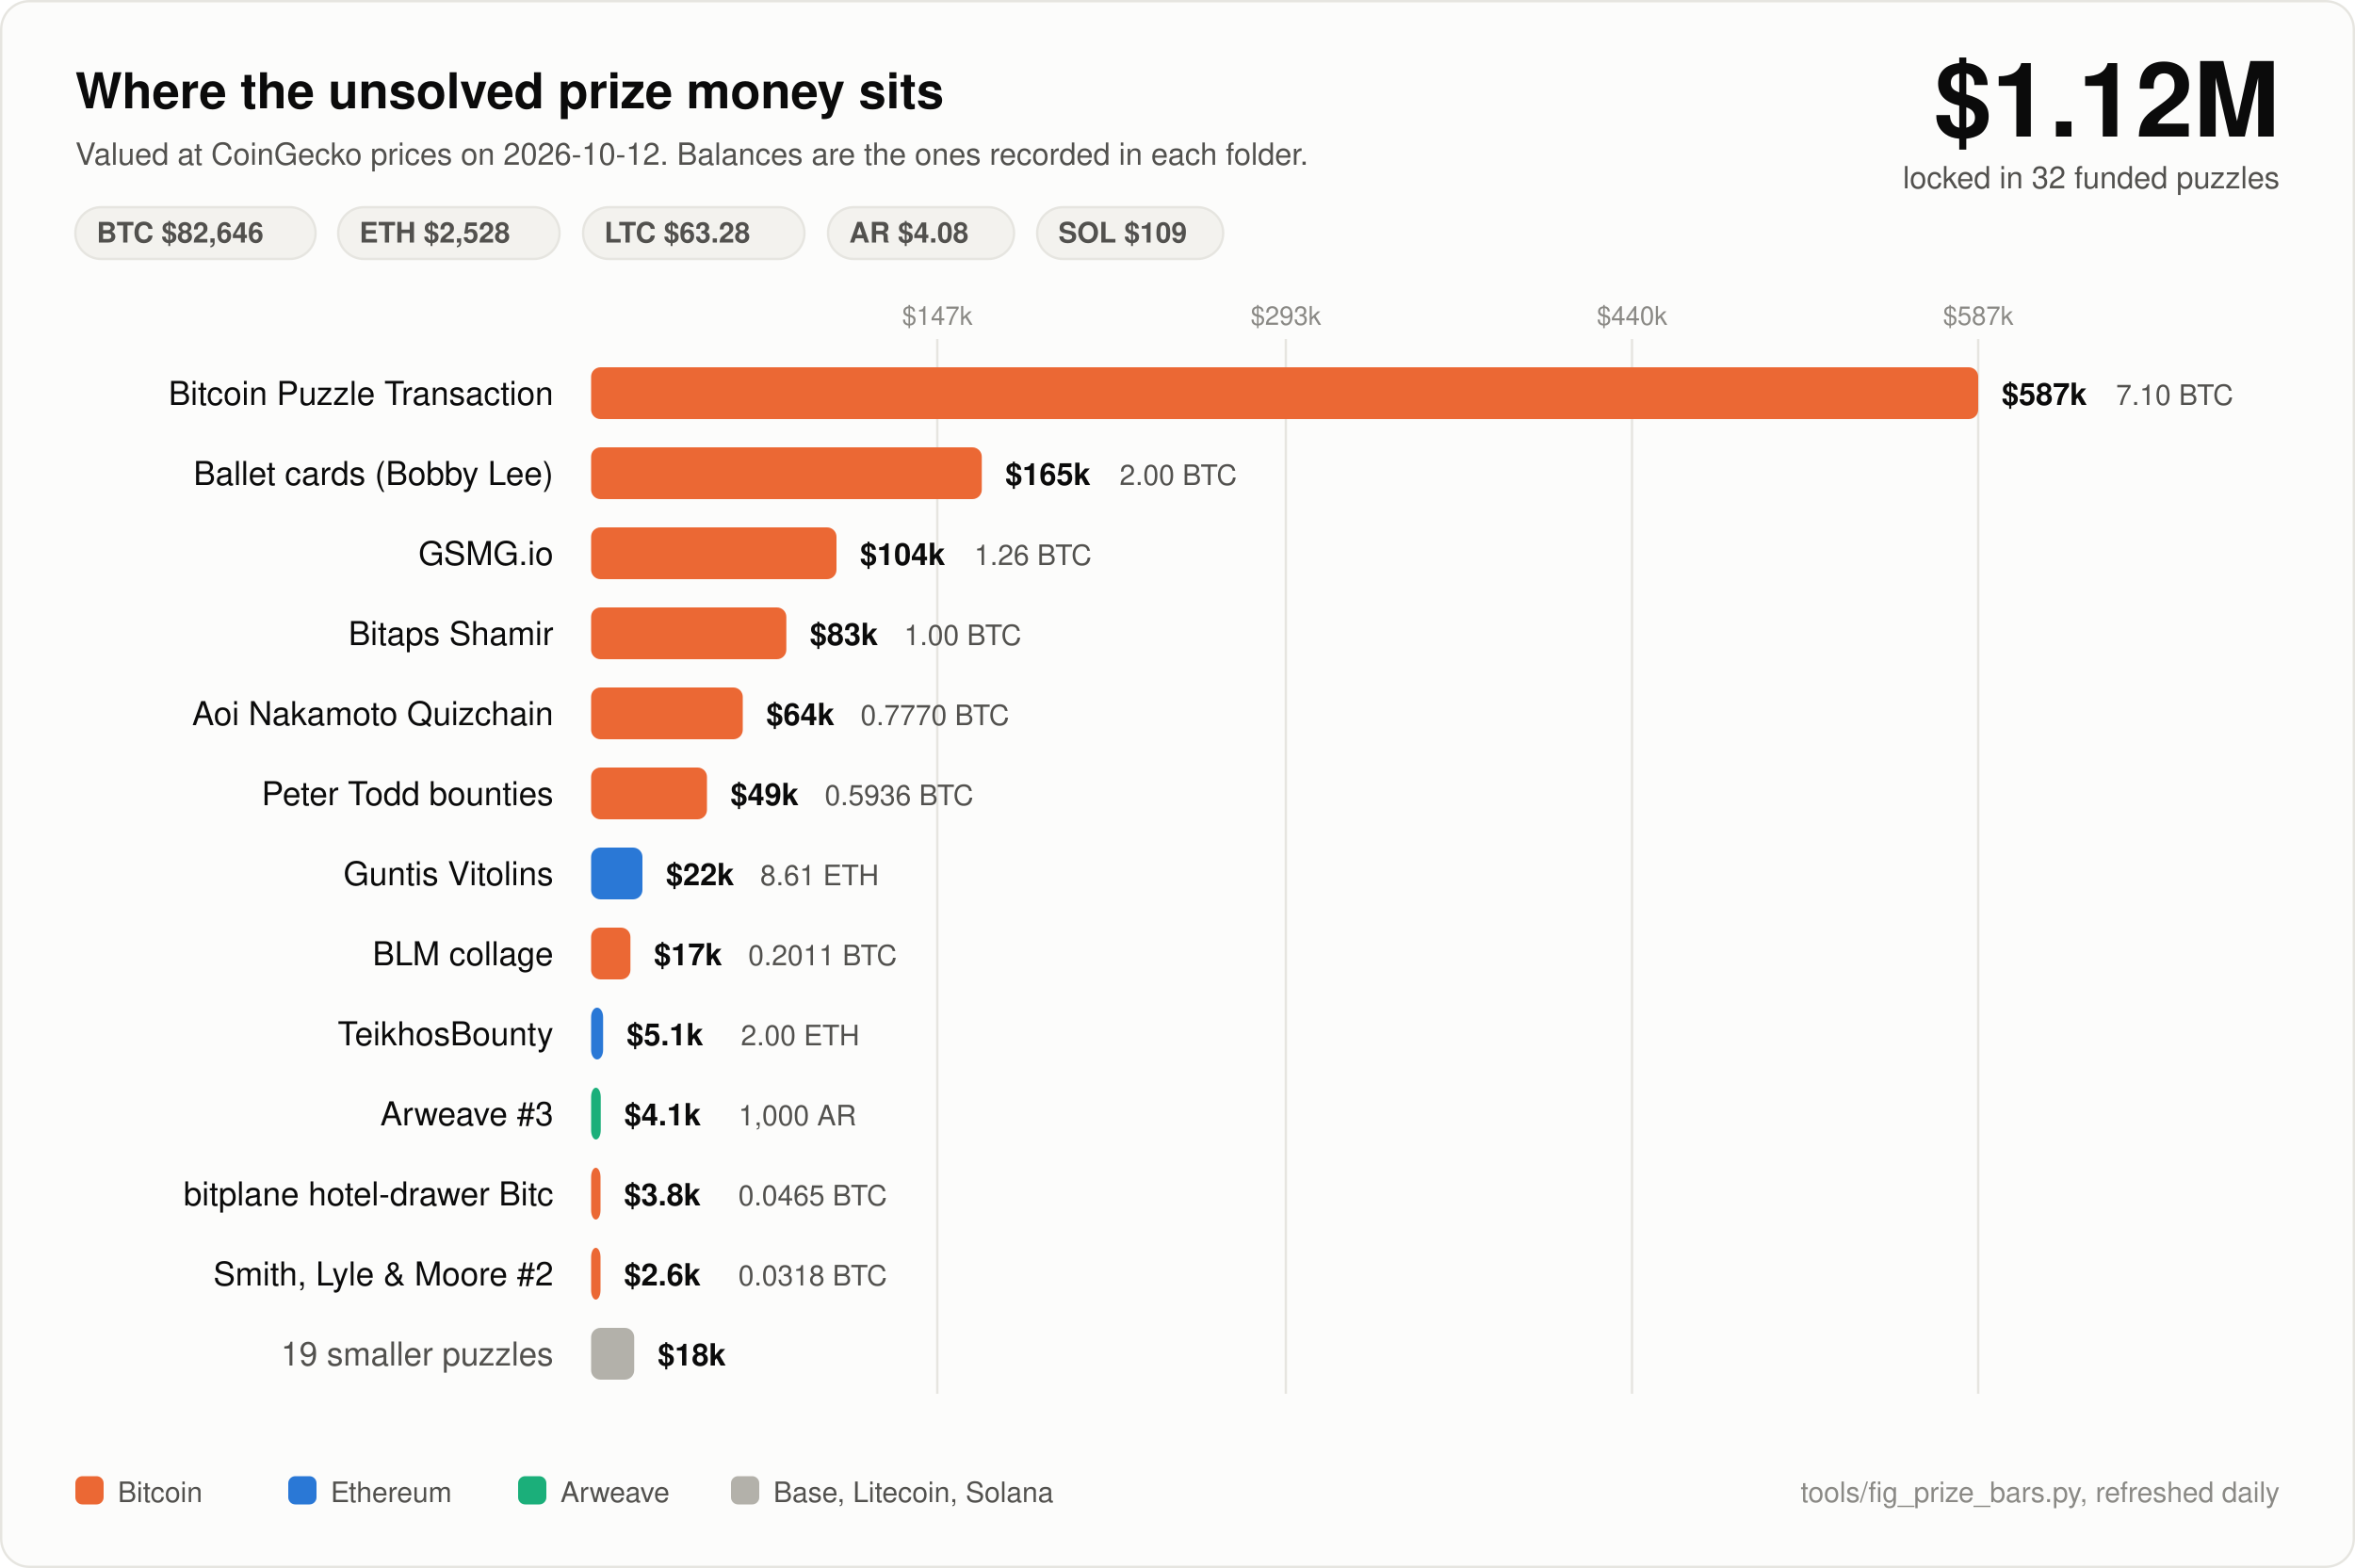
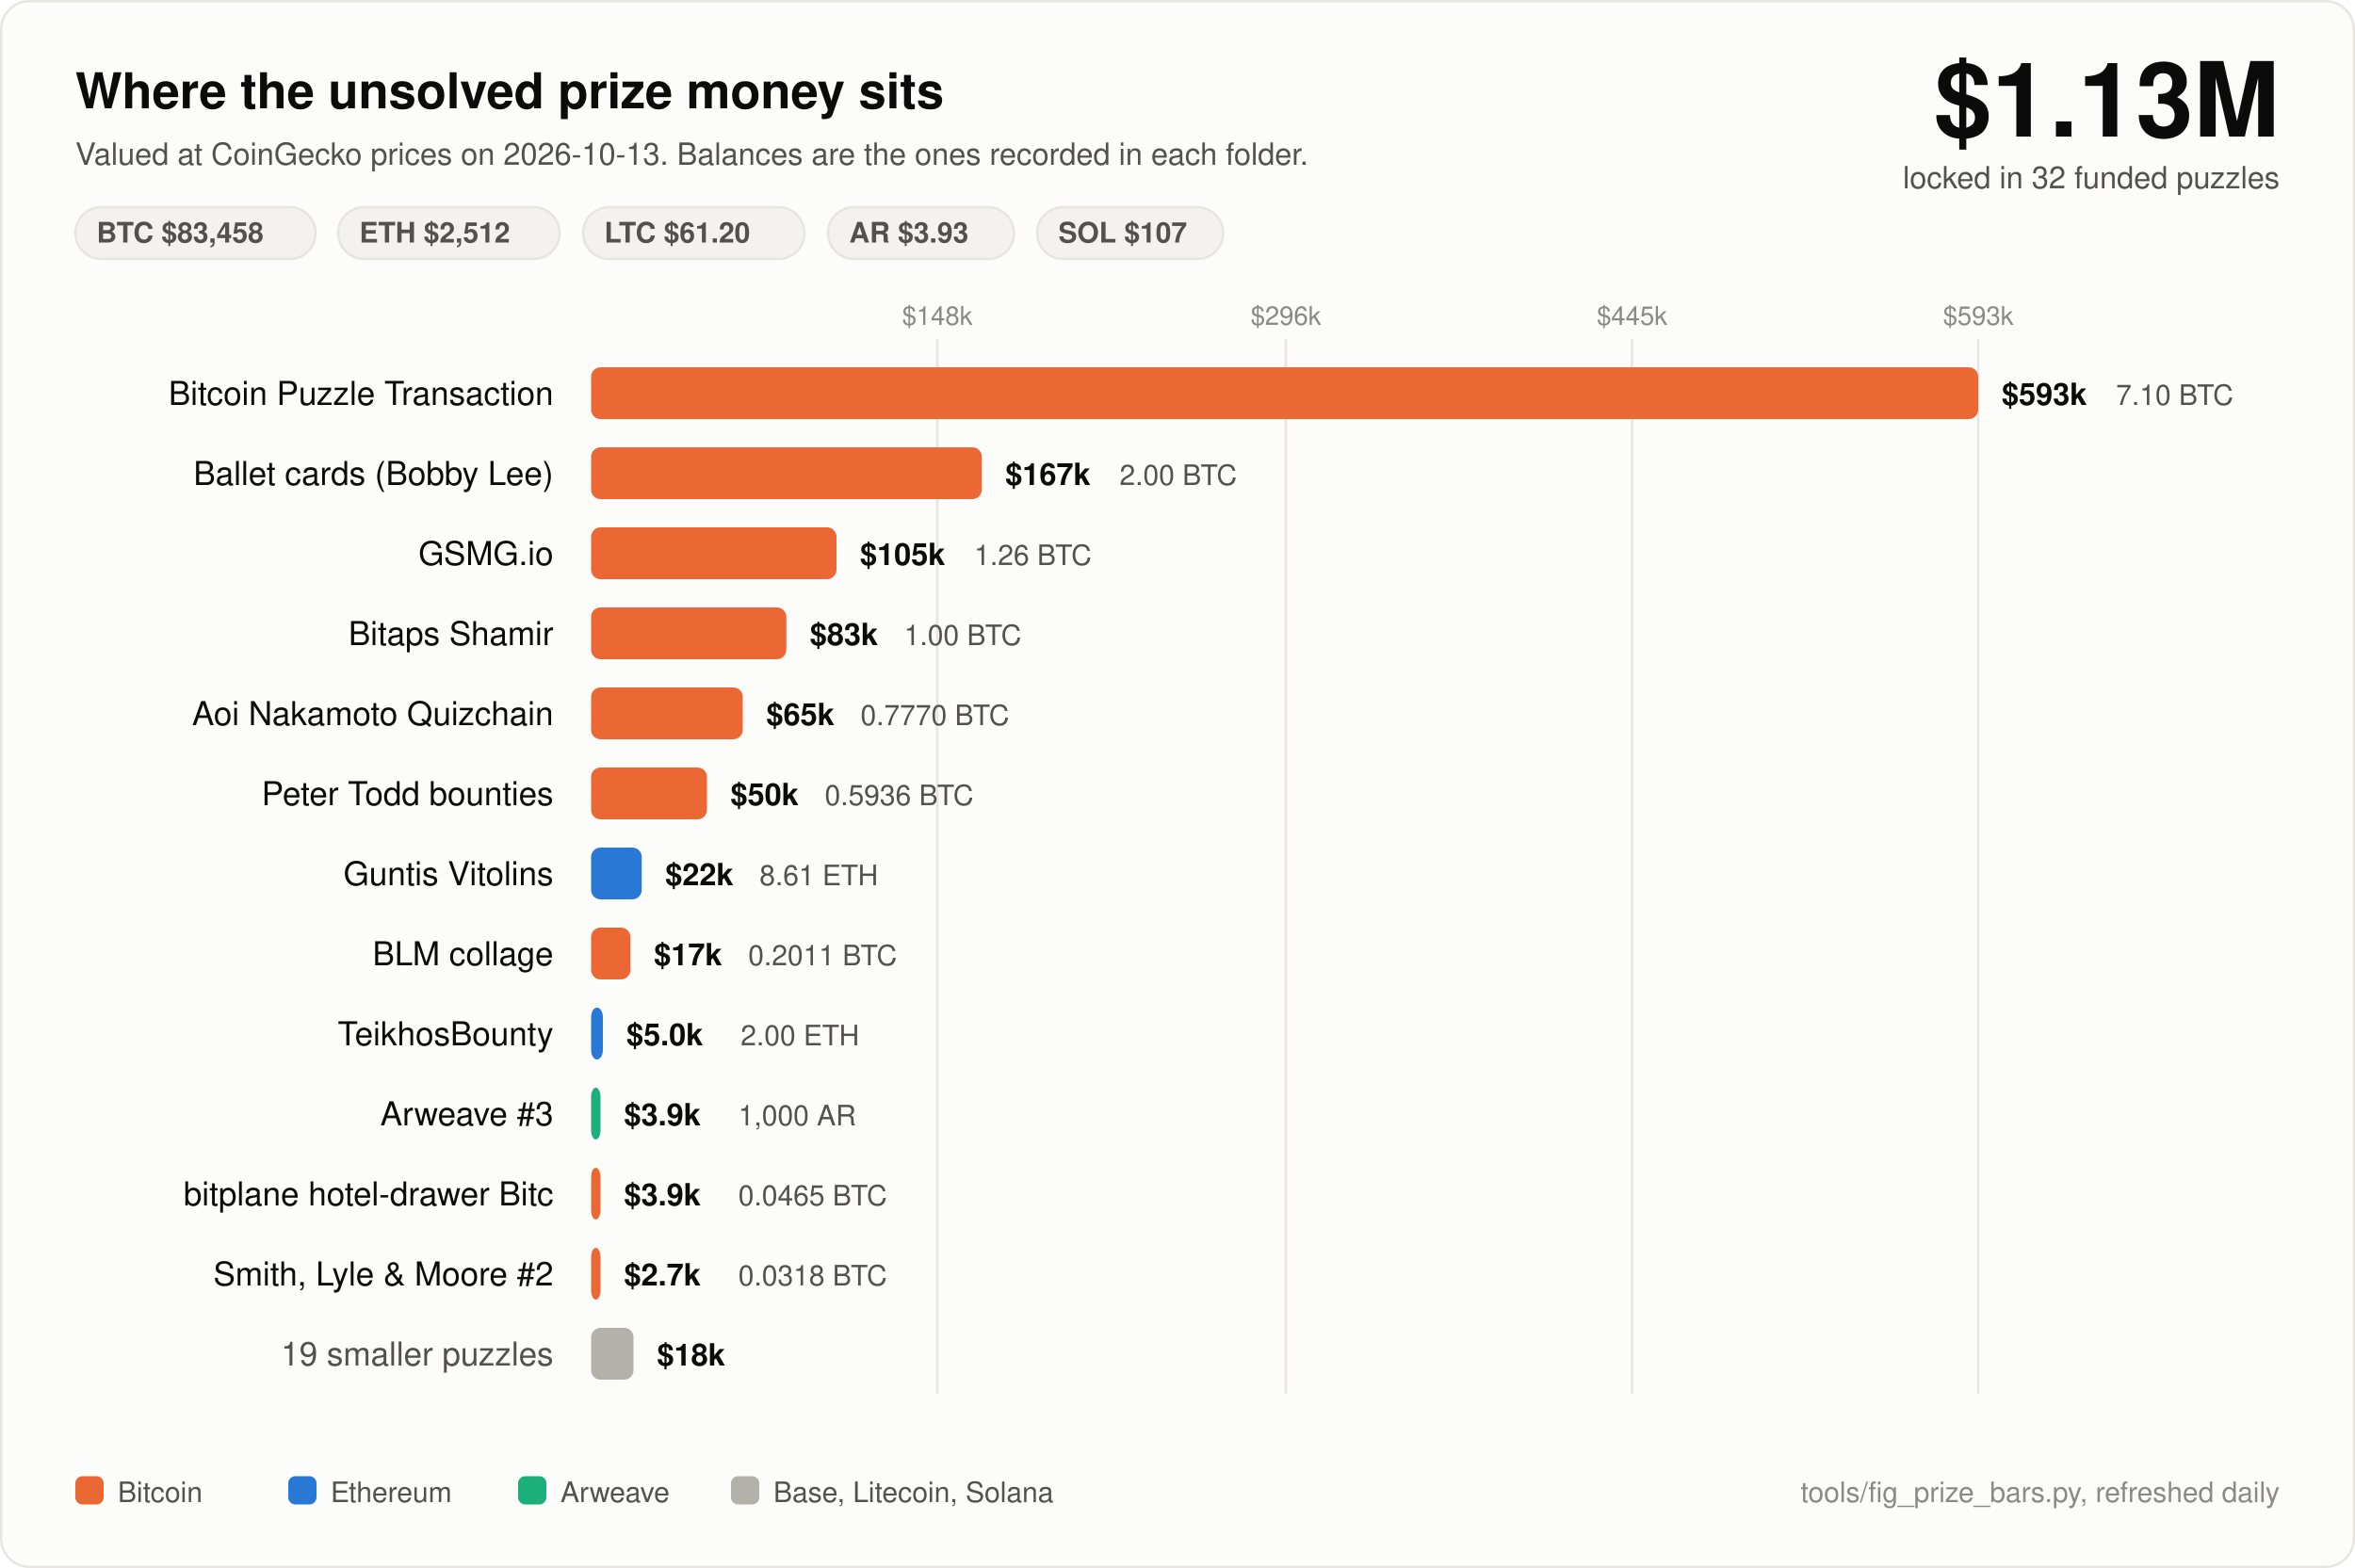
<svg xmlns="http://www.w3.org/2000/svg" width="1000" height="666" viewBox="0 0 1000 666" font-family="ui-sans-serif, -apple-system, Segoe UI, Helvetica, Arial, sans-serif">
  <rect x="0.5" y="0.5" width="999" height="665" rx="12" fill="#fcfcfb" stroke="#e6e5e0" />
  <text x="32" y="46" fill="#0b0b0b" font-size="21" font-weight="700">Where the unsolved prize money sits</text>
-   <text x="32" y="70" fill="#52514e" font-size="13">Valued at CoinGecko prices on 2026-10-12. Balances are the ones recorded in each folder.</text>
-   <text x="968" y="58" fill="#0b0b0b" font-size="44" font-weight="700" text-anchor="end">$1.12M</text>
+   <text x="32" y="70" fill="#52514e" font-size="13">Valued at CoinGecko prices on 2026-10-13. Balances are the ones recorded in each folder.</text>
+   <text x="968" y="58" fill="#0b0b0b" font-size="44" font-weight="700" text-anchor="end">$1.13M</text>
  <text x="968" y="80" fill="#52514e" font-size="13" text-anchor="end">locked in 32 funded puzzles</text>
  <rect x="32" y="88" width="102" height="22" rx="11" fill="#f3f2ee" stroke="#e6e5e0" />
-   <text x="41" y="103" fill="#52514e" font-size="12" font-weight="600">BTC $82,646</text>
+   <text x="41" y="103" fill="#52514e" font-size="12" font-weight="600">BTC $83,458</text>
  <rect x="143.6" y="88" width="94" height="22" rx="11" fill="#f3f2ee" stroke="#e6e5e0" />
-   <text x="152.6" y="103" fill="#52514e" font-size="12" font-weight="600">ETH $2,528</text>
+   <text x="152.6" y="103" fill="#52514e" font-size="12" font-weight="600">ETH $2,512</text>
  <rect x="247.6" y="88" width="94" height="22" rx="11" fill="#f3f2ee" stroke="#e6e5e0" />
-   <text x="256.6" y="103" fill="#52514e" font-size="12" font-weight="600">LTC $63.28</text>
+   <text x="256.6" y="103" fill="#52514e" font-size="12" font-weight="600">LTC $61.20</text>
  <rect x="351.6" y="88" width="79" height="22" rx="11" fill="#f3f2ee" stroke="#e6e5e0" />
-   <text x="360.6" y="103" fill="#52514e" font-size="12" font-weight="600">AR $4.08</text>
+   <text x="360.6" y="103" fill="#52514e" font-size="12" font-weight="600">AR $3.93</text>
  <rect x="440.4" y="88" width="79" height="22" rx="11" fill="#f3f2ee" stroke="#e6e5e0" />
-   <text x="449.4" y="103" fill="#52514e" font-size="12" font-weight="600">SOL $109</text>
+   <text x="449.4" y="103" fill="#52514e" font-size="12" font-weight="600">SOL $107</text>
  <line x1="398" y1="144" x2="398" y2="592" stroke="#e6e5e0" stroke-width="1" />
-   <text x="398" y="138" fill="#8a8985" font-size="11" text-anchor="middle">$147k</text>
+   <text x="398" y="138" fill="#8a8985" font-size="11" text-anchor="middle">$148k</text>
  <line x1="546" y1="144" x2="546" y2="592" stroke="#e6e5e0" stroke-width="1" />
-   <text x="546" y="138" fill="#8a8985" font-size="11" text-anchor="middle">$293k</text>
+   <text x="546" y="138" fill="#8a8985" font-size="11" text-anchor="middle">$296k</text>
  <line x1="693" y1="144" x2="693" y2="592" stroke="#e6e5e0" stroke-width="1" />
-   <text x="693" y="138" fill="#8a8985" font-size="11" text-anchor="middle">$440k</text>
+   <text x="693" y="138" fill="#8a8985" font-size="11" text-anchor="middle">$445k</text>
  <line x1="840" y1="144" x2="840" y2="592" stroke="#e6e5e0" stroke-width="1" />
-   <text x="840" y="138" fill="#8a8985" font-size="11" text-anchor="middle">$587k</text>
+   <text x="840" y="138" fill="#8a8985" font-size="11" text-anchor="middle">$593k</text>
  <text x="235" y="172" fill="#0b0b0b" font-size="14" text-anchor="end">Bitcoin Puzzle Transaction</text>
  <rect x="251" y="156" width="589.0" height="22" rx="4" fill="#eb6834" />
-   <text x="850.0" y="172" fill="#0b0b0b" font-size="13" font-weight="600">$587k</text>
+   <text x="850.0" y="172" fill="#0b0b0b" font-size="13" font-weight="600">$593k</text>
  <text x="898.5" y="172" fill="#52514e" font-size="12">7.10 BTC</text>
  <text x="235" y="206" fill="#0b0b0b" font-size="14" text-anchor="end">Ballet cards (Bobby Lee)</text>
  <rect x="251" y="190" width="165.9" height="22" rx="4" fill="#eb6834" />
-   <text x="426.9" y="206" fill="#0b0b0b" font-size="13" font-weight="600">$165k</text>
+   <text x="426.9" y="206" fill="#0b0b0b" font-size="13" font-weight="600">$167k</text>
  <text x="475.4" y="206" fill="#52514e" font-size="12">2.00 BTC</text>
  <text x="235" y="240" fill="#0b0b0b" font-size="14" text-anchor="end">GSMG.io</text>
  <rect x="251" y="224" width="104.2" height="22" rx="4" fill="#eb6834" />
-   <text x="365.2" y="240" fill="#0b0b0b" font-size="13" font-weight="600">$104k</text>
+   <text x="365.2" y="240" fill="#0b0b0b" font-size="13" font-weight="600">$105k</text>
  <text x="413.7" y="240" fill="#52514e" font-size="12">1.26 BTC</text>
  <text x="235" y="274" fill="#0b0b0b" font-size="14" text-anchor="end">Bitaps Shamir</text>
  <rect x="251" y="258" width="82.9" height="22" rx="4" fill="#eb6834" />
  <text x="343.9" y="274" fill="#0b0b0b" font-size="13" font-weight="600">$83k</text>
  <text x="383.9" y="274" fill="#52514e" font-size="12">1.00 BTC</text>
  <text x="235" y="308" fill="#0b0b0b" font-size="14" text-anchor="end">Aoi Nakamoto Quizchain</text>
  <rect x="251" y="292" width="64.4" height="22" rx="4" fill="#eb6834" />
-   <text x="325.4" y="308" fill="#0b0b0b" font-size="13" font-weight="600">$64k</text>
+   <text x="325.4" y="308" fill="#0b0b0b" font-size="13" font-weight="600">$65k</text>
  <text x="365.4" y="308" fill="#52514e" font-size="12">0.7770 BTC</text>
  <text x="235" y="342" fill="#0b0b0b" font-size="14" text-anchor="end">Peter Todd bounties</text>
  <rect x="251" y="326" width="49.2" height="22" rx="4" fill="#eb6834" />
-   <text x="310.2" y="342" fill="#0b0b0b" font-size="13" font-weight="600">$49k</text>
+   <text x="310.2" y="342" fill="#0b0b0b" font-size="13" font-weight="600">$50k</text>
  <text x="350.2" y="342" fill="#52514e" font-size="12">0.5936 BTC</text>
  <text x="235" y="376" fill="#0b0b0b" font-size="14" text-anchor="end">Guntis Vitolins</text>
-   <rect x="251" y="360" width="21.8" height="22" rx="4" fill="#2a78d6" />
-   <text x="282.8" y="376" fill="#0b0b0b" font-size="13" font-weight="600">$22k</text>
-   <text x="322.8" y="376" fill="#52514e" font-size="12">8.61 ETH</text>
+   <rect x="251" y="360" width="21.5" height="22" rx="4" fill="#2a78d6" />
+   <text x="282.5" y="376" fill="#0b0b0b" font-size="13" font-weight="600">$22k</text>
+   <text x="322.5" y="376" fill="#52514e" font-size="12">8.61 ETH</text>
  <text x="235" y="410" fill="#0b0b0b" font-size="14" text-anchor="end">BLM collage</text>
  <rect x="251" y="394" width="16.7" height="22" rx="4" fill="#eb6834" />
  <text x="277.7" y="410" fill="#0b0b0b" font-size="13" font-weight="600">$17k</text>
  <text x="317.7" y="410" fill="#52514e" font-size="12">0.2011 BTC</text>
  <text x="235" y="444" fill="#0b0b0b" font-size="14" text-anchor="end">TeikhosBounty</text>
-   <rect x="251" y="428" width="5.1" height="22" rx="4" fill="#2a78d6" />
-   <text x="266.1" y="444" fill="#0b0b0b" font-size="13" font-weight="600">$5.1k</text>
-   <text x="314.6" y="444" fill="#52514e" font-size="12">2.00 ETH</text>
+   <rect x="251" y="428" width="5.0" height="22" rx="4" fill="#2a78d6" />
+   <text x="266.0" y="444" fill="#0b0b0b" font-size="13" font-weight="600">$5.0k</text>
+   <text x="314.5" y="444" fill="#52514e" font-size="12">2.00 ETH</text>
  <text x="235" y="478" fill="#0b0b0b" font-size="14" text-anchor="end">Arweave #3</text>
-   <rect x="251" y="462" width="4.1" height="22" rx="4" fill="#1baf7a" />
-   <text x="265.1" y="478" fill="#0b0b0b" font-size="13" font-weight="600">$4.1k</text>
-   <text x="313.6" y="478" fill="#52514e" font-size="12">1,000 AR</text>
+   <rect x="251" y="462" width="4.0" height="22" rx="4" fill="#1baf7a" />
+   <text x="265.0" y="478" fill="#0b0b0b" font-size="13" font-weight="600">$3.9k</text>
+   <text x="313.5" y="478" fill="#52514e" font-size="12">1,000 AR</text>
  <text x="235" y="512" fill="#0b0b0b" font-size="14" text-anchor="end">bitplane hotel-drawer Bitc</text>
  <rect x="251" y="496" width="4.0" height="22" rx="4" fill="#eb6834" />
-   <text x="265.0" y="512" fill="#0b0b0b" font-size="13" font-weight="600">$3.8k</text>
+   <text x="265.0" y="512" fill="#0b0b0b" font-size="13" font-weight="600">$3.9k</text>
  <text x="313.5" y="512" fill="#52514e" font-size="12">0.0465 BTC</text>
  <text x="235" y="546" fill="#0b0b0b" font-size="14" text-anchor="end">Smith, Lyle &amp; Moore #2</text>
  <rect x="251" y="530" width="4.0" height="22" rx="4" fill="#eb6834" />
-   <text x="265.0" y="546" fill="#0b0b0b" font-size="13" font-weight="600">$2.6k</text>
+   <text x="265.0" y="546" fill="#0b0b0b" font-size="13" font-weight="600">$2.7k</text>
  <text x="313.5" y="546" fill="#52514e" font-size="12">0.0318 BTC</text>
  <text x="235" y="580" fill="#52514e" font-size="14" text-anchor="end">19 smaller puzzles</text>
-   <rect x="251" y="564" width="18.3" height="22" rx="4" fill="#b3b1aa" />
-   <text x="279.3" y="580" fill="#0b0b0b" font-size="13" font-weight="600">$18k</text>
+   <rect x="251" y="564" width="18.0" height="22" rx="4" fill="#b3b1aa" />
+   <text x="279.0" y="580" fill="#0b0b0b" font-size="13" font-weight="600">$18k</text>
  <rect x="32" y="627" width="12" height="12" rx="3" fill="#eb6834" />
  <text x="50" y="638" fill="#52514e" font-size="12">Bitcoin</text>
  <rect x="122.4" y="627" width="12" height="12" rx="3" fill="#2a78d6" />
  <text x="140.4" y="638" fill="#52514e" font-size="12">Ethereum</text>
  <rect x="220.0" y="627" width="12" height="12" rx="3" fill="#1baf7a" />
  <text x="238.0" y="638" fill="#52514e" font-size="12">Arweave</text>
  <rect x="310.4" y="627" width="12" height="12" rx="3" fill="#b3b1aa" />
  <text x="328.4" y="638" fill="#52514e" font-size="12">Base, Litecoin, Solana</text>
  <text x="968" y="638" fill="#8a8985" font-size="12" text-anchor="end">tools/fig_prize_bars.py, refreshed daily</text>
</svg>
